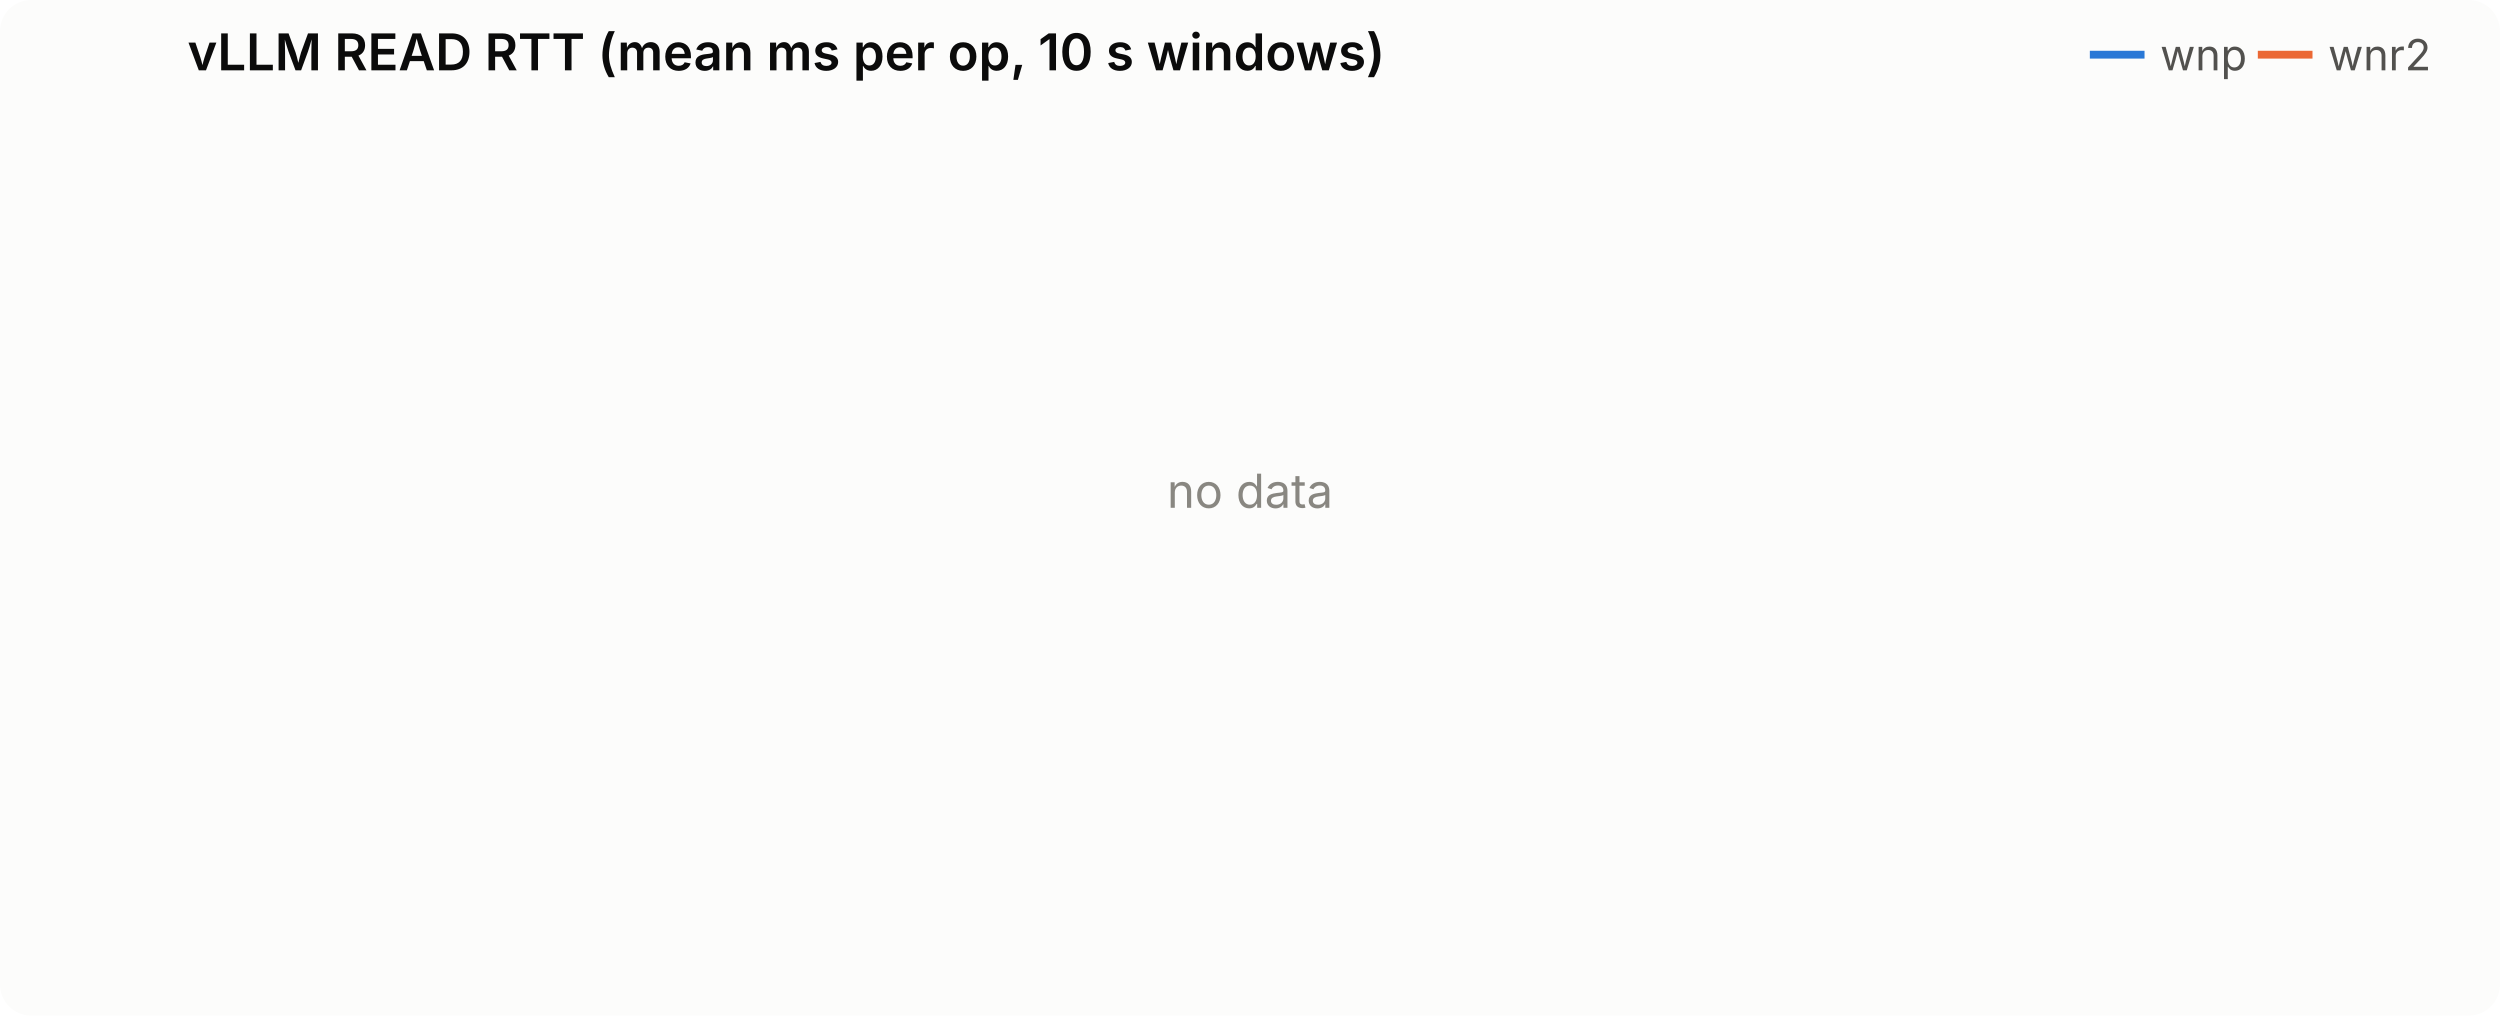
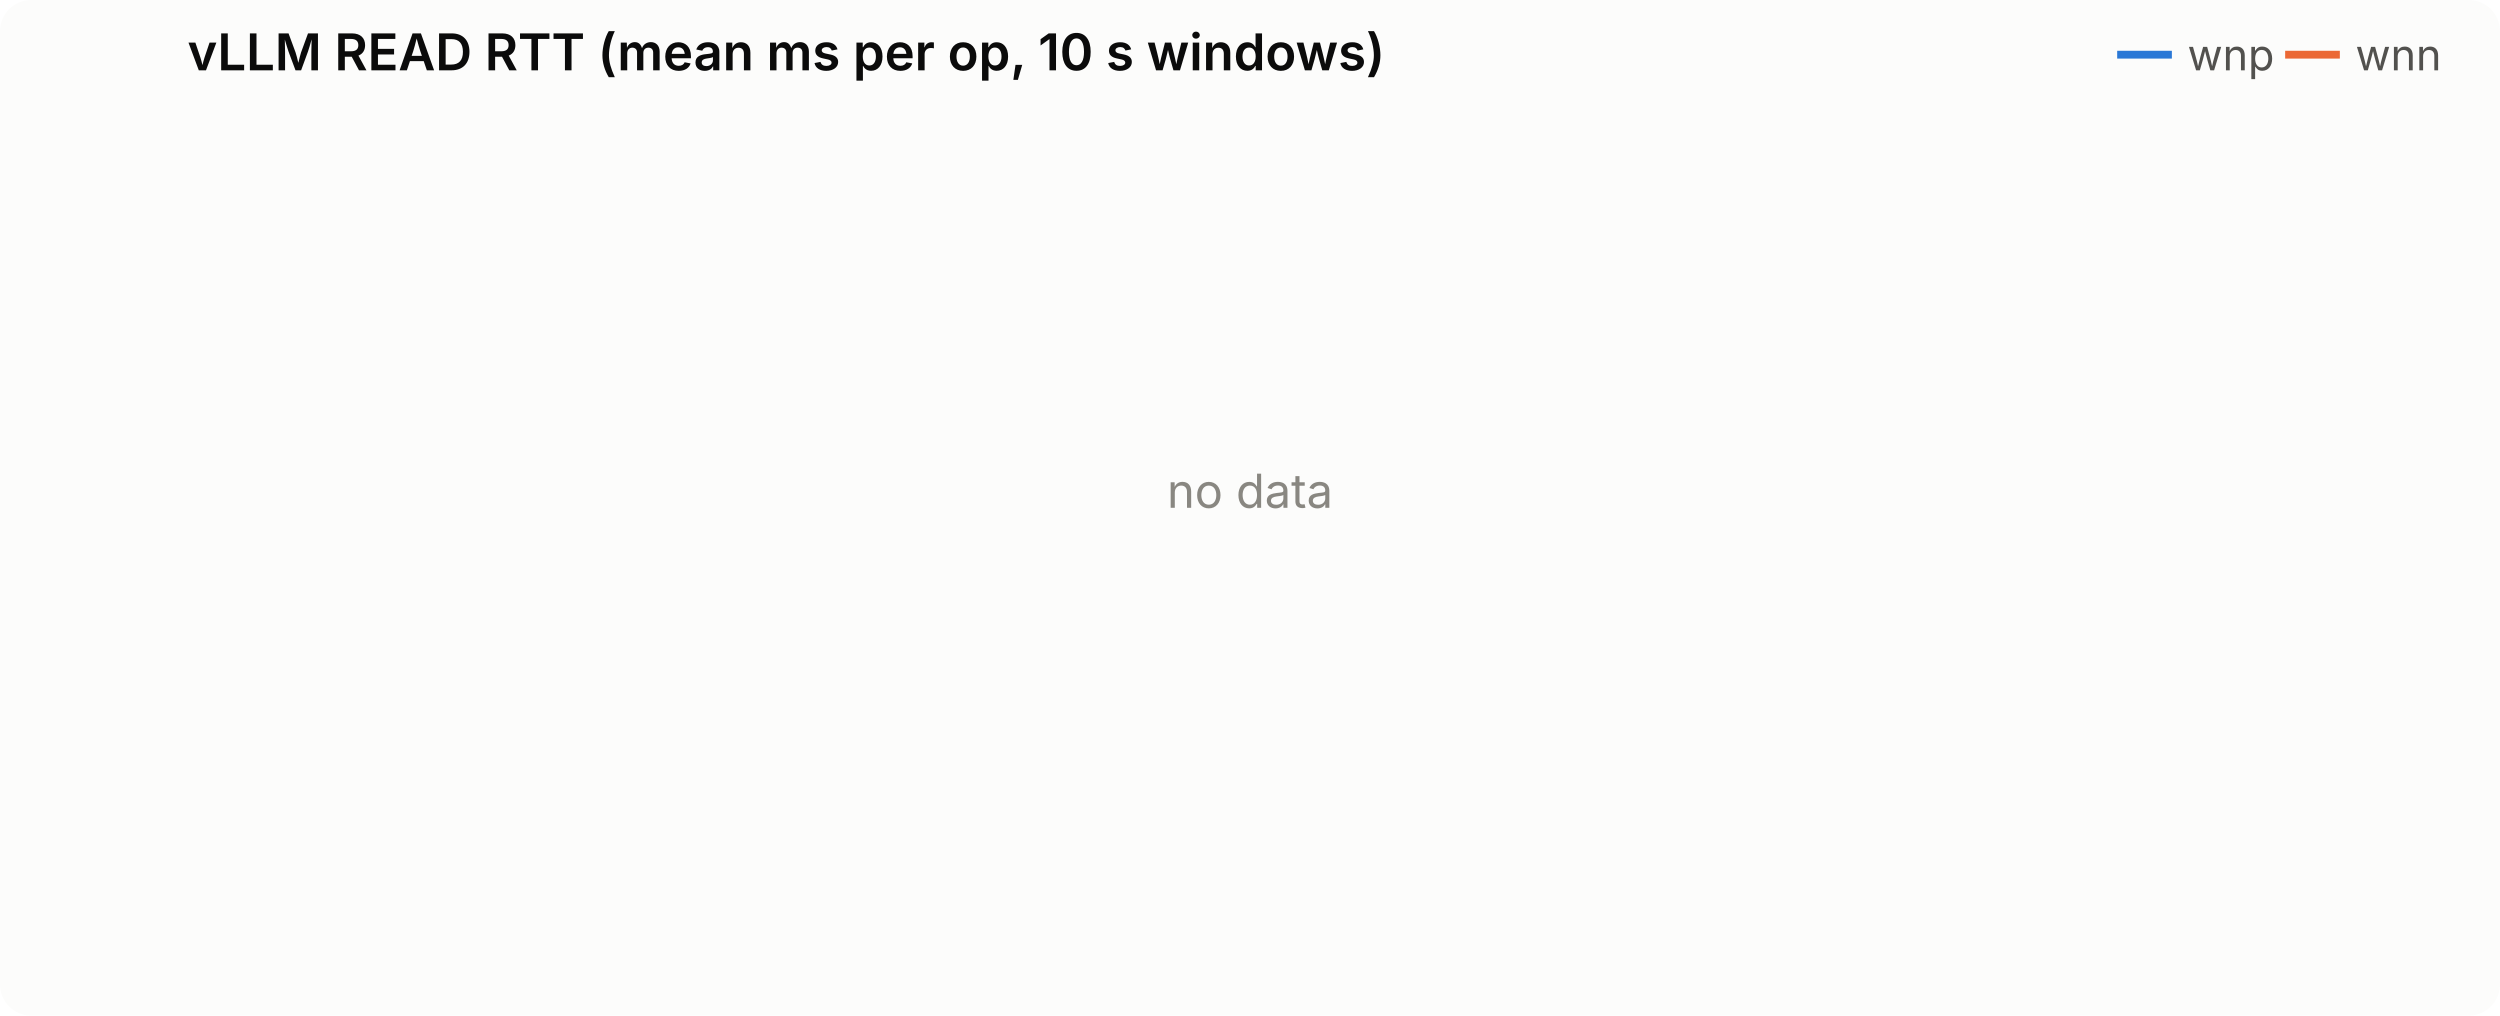
<svg xmlns="http://www.w3.org/2000/svg" viewBox="0 0 640 260" width="640" height="260" font-family="system-ui, -apple-system, Segoe UI, sans-serif" role="img" aria-label="vLLM READ RTT (mean ms per op, 10 s windows)">
  <rect width="640" height="260" rx="8" fill="#fcfcfb" />
  <text x="48" y="18" font-size="13" font-weight="600" fill="#0b0b0b">vLLM READ RTT (mean ms per op, 10 s windows)</text>
-   <line x1="578" x2="592" y1="14" y2="14" stroke="#eb6834" stroke-width="2" />
-   <text x="596" y="18" font-size="11" fill="#52514e">wnr2</text>
-   <line x1="535" x2="549" y1="14" y2="14" stroke="#2a78d6" stroke-width="2" />
-   <text x="553" y="18" font-size="11" fill="#52514e">wnp</text>
+   <line x1="585" x2="599" y1="14" y2="14" stroke="#eb6834" stroke-width="2" />
+   <text x="603" y="18" font-size="11" fill="#52514e">wnn</text>
+   <line x1="542" x2="556" y1="14" y2="14" stroke="#2a78d6" stroke-width="2" />
+   <text x="560" y="18" font-size="11" fill="#52514e">wnp</text>
  <text x="320.0" y="130.0" text-anchor="middle" font-size="12" fill="#898781">no data</text>
</svg>
